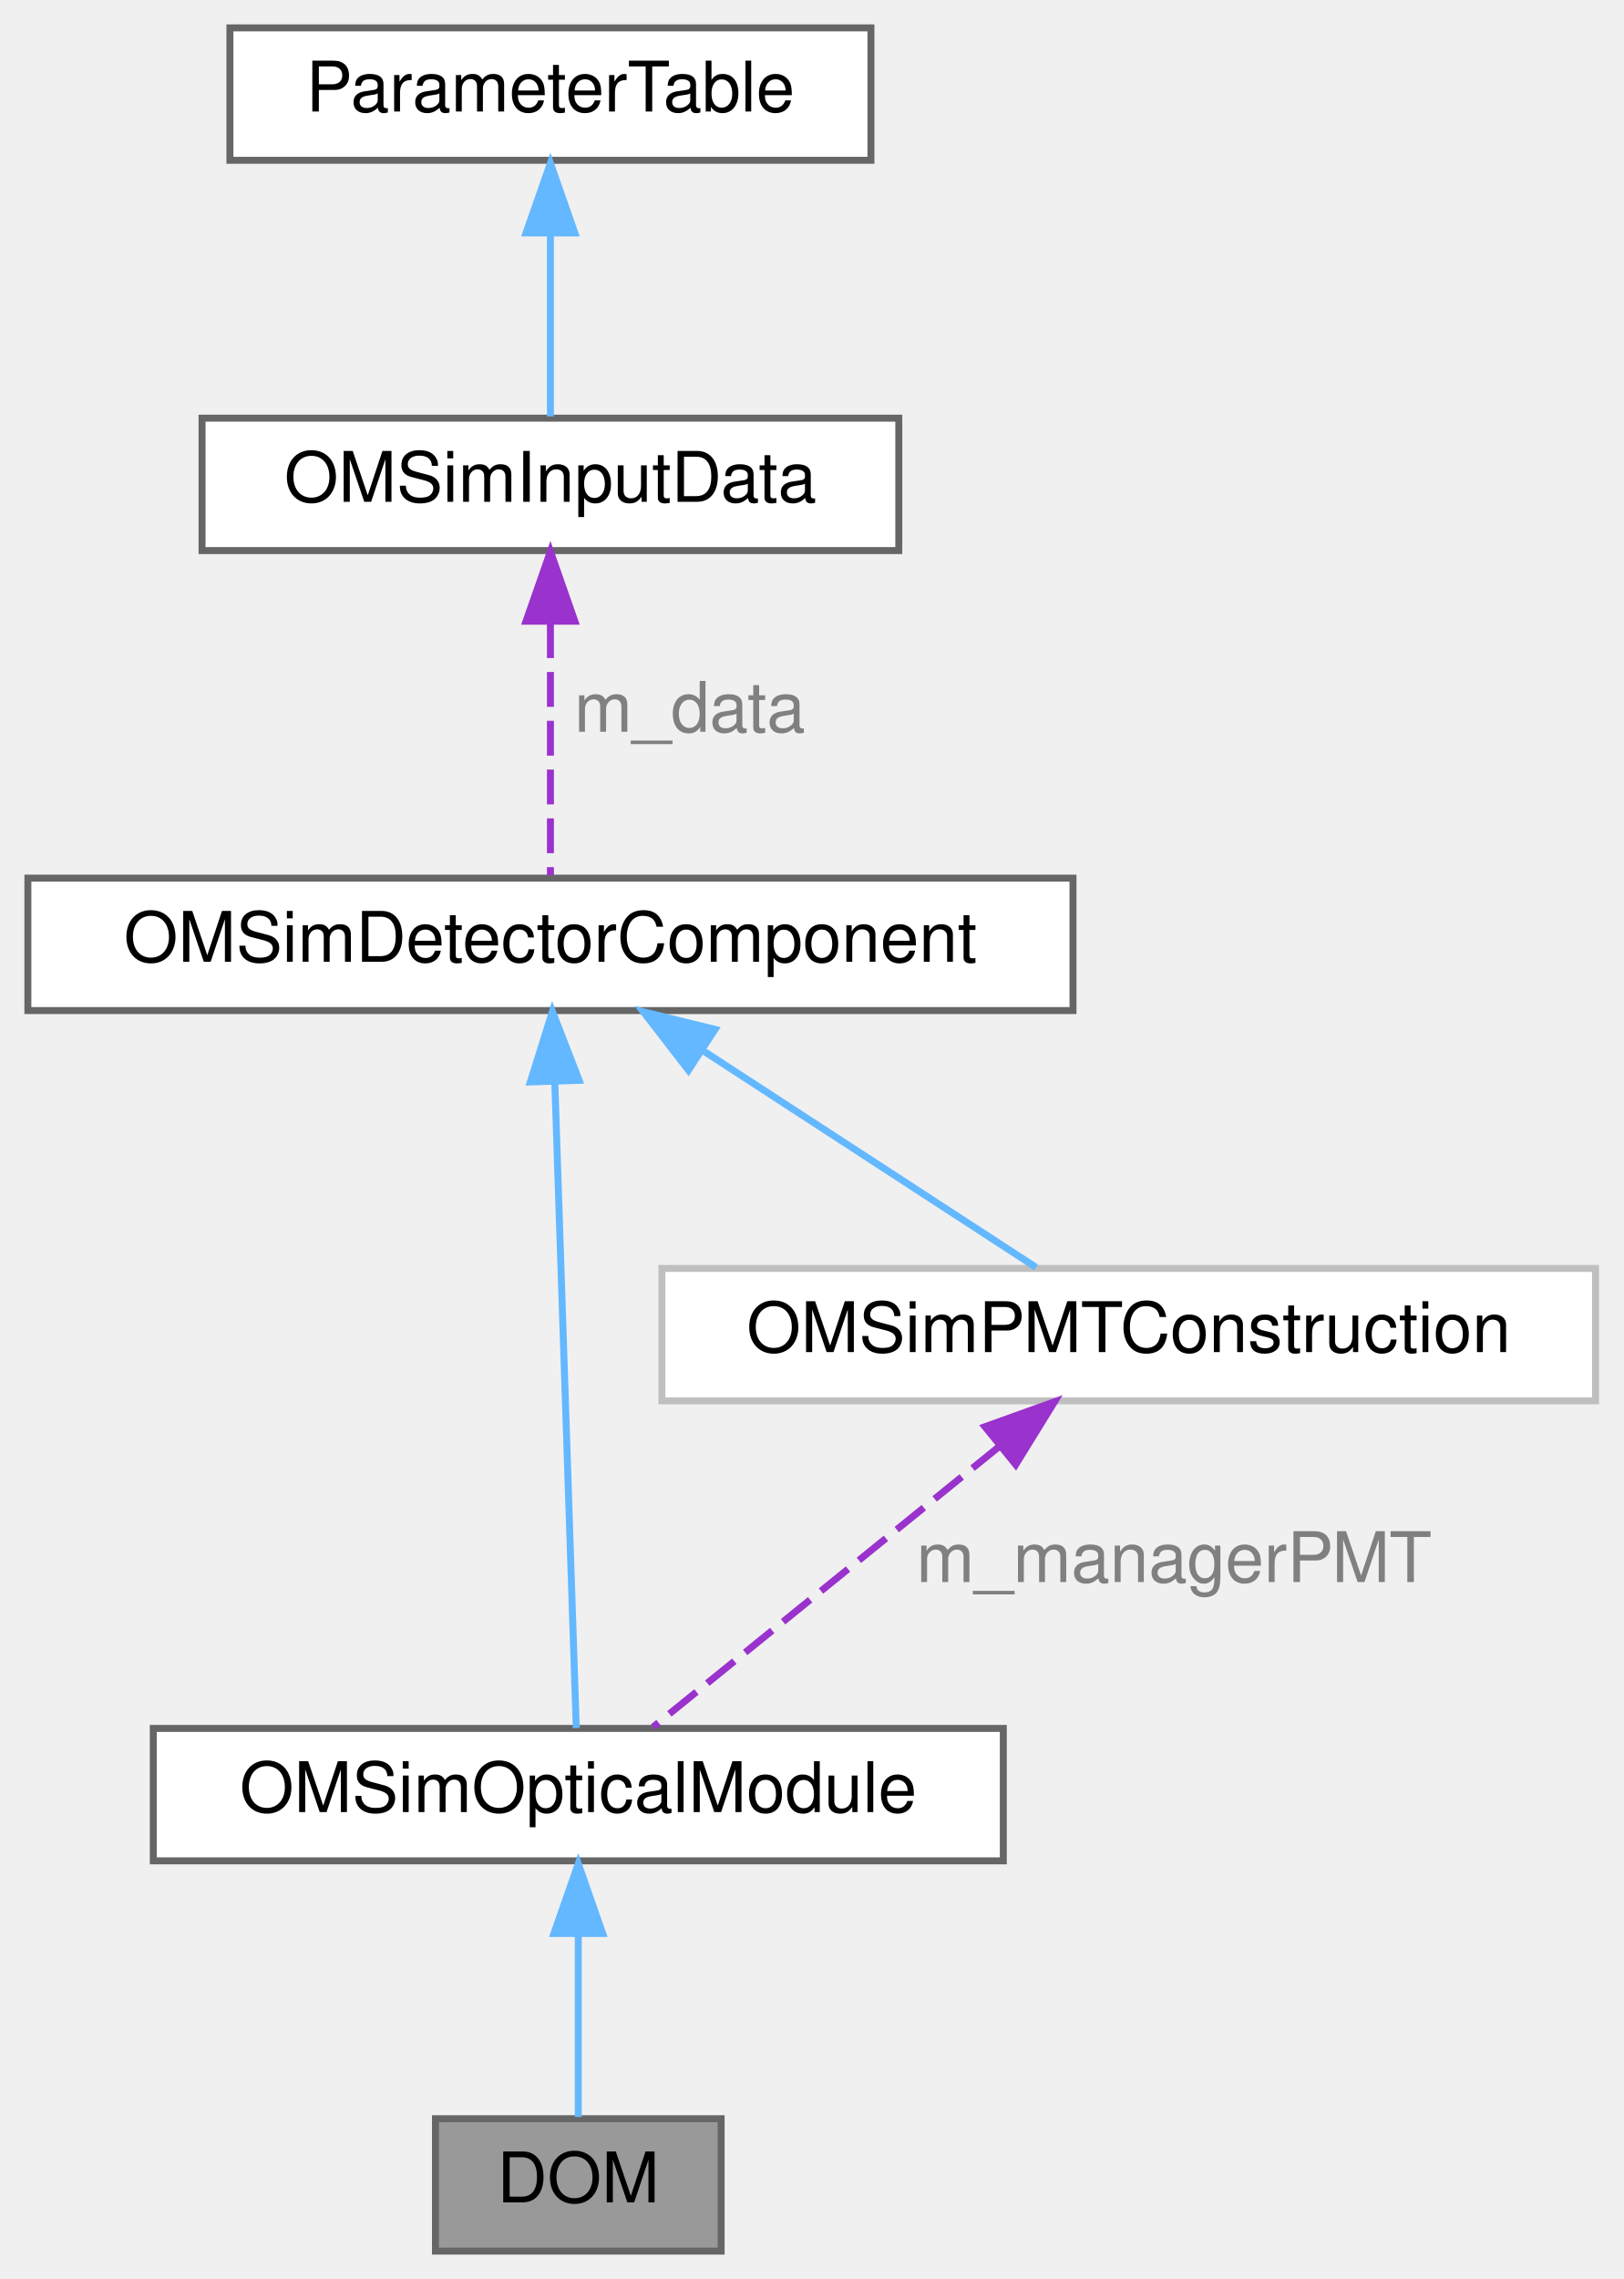
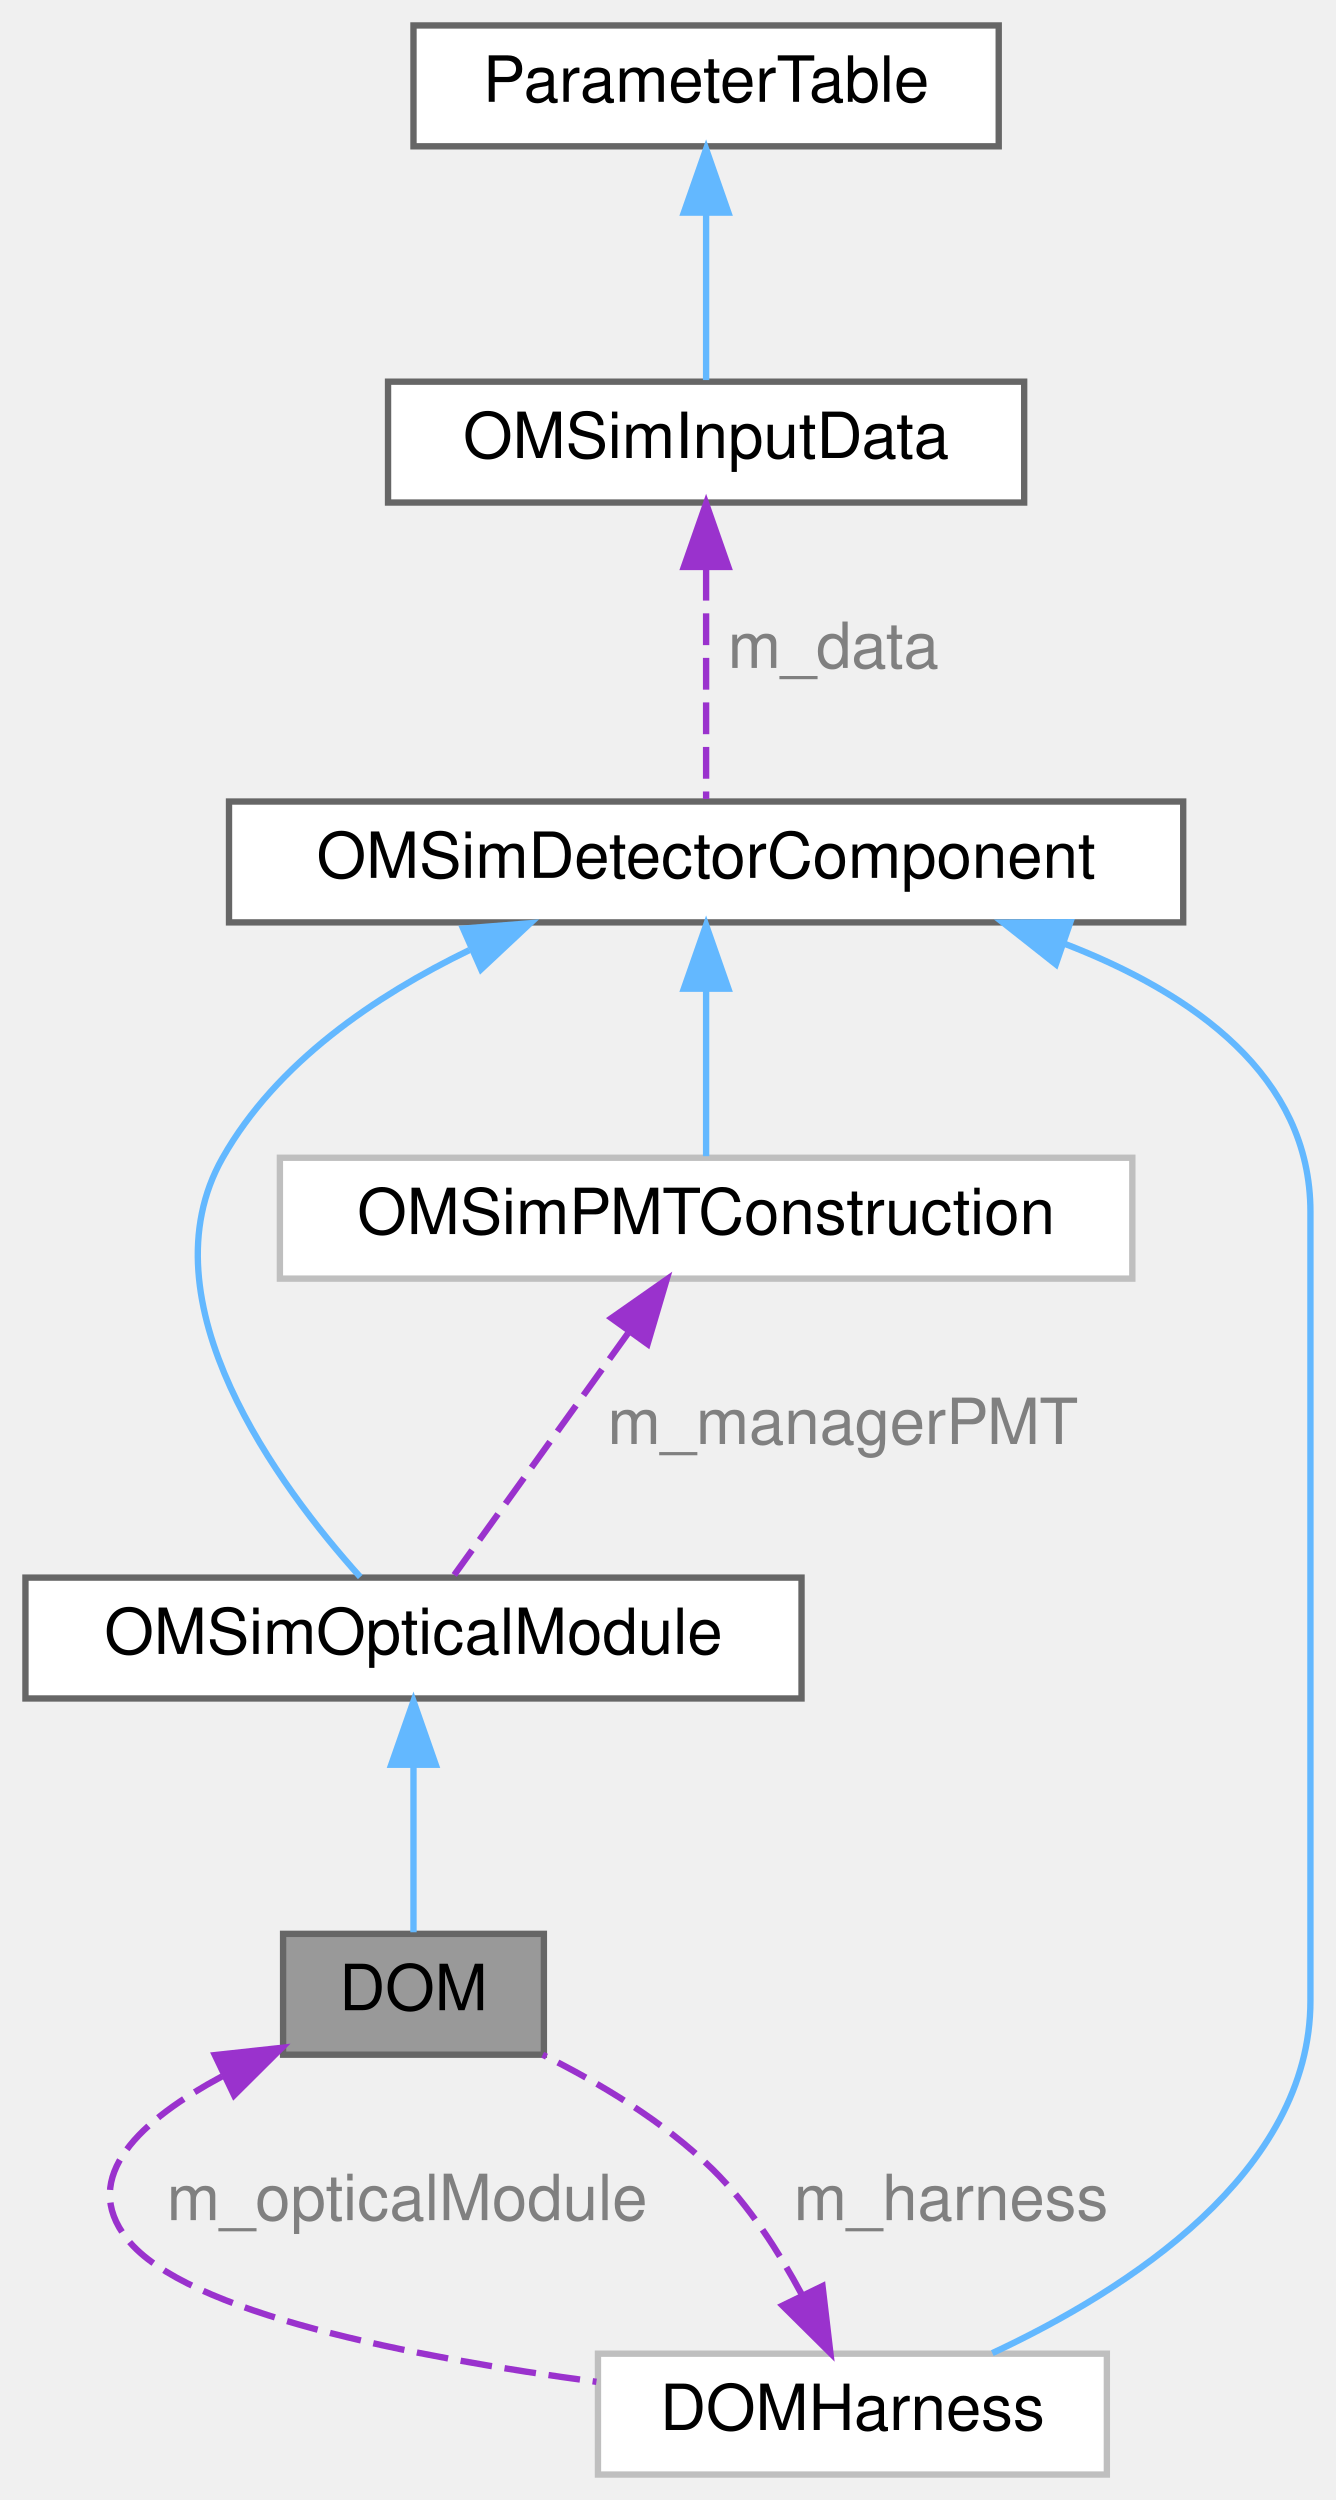
- <svg xmlns="http://www.w3.org/2000/svg" xmlns:xlink="http://www.w3.org/1999/xlink" width="233pt" height="327pt" viewBox="0.00 0.00 233.00 327.00">
-   <g id="graph0" class="graph" transform="scale(1 1) rotate(0) translate(4 323)">
+ <svg xmlns="http://www.w3.org/2000/svg" xmlns:xlink="http://www.w3.org/1999/xlink" width="210pt" height="393pt" viewBox="0.00 0.00 210.00 393.00">
+   <g id="graph0" class="graph" transform="scale(1 1) rotate(0) translate(4 389)">
    <g id="Node000001" class="node">
      <g id="a_Node000001">
        <a xlink:title="DOM class represents the construction of pDOM (deepcore) or Gen1 DOM.">
-           <polygon fill="#999999" stroke="#666666" points="99.5,-19 58.5,-19 58.5,0 99.5,0 99.5,-19" />
-           <text text-anchor="middle" x="79" y="-7" font-family="Helvetica,sans-Serif" font-size="10.00">DOM</text>
+           <polygon fill="#999999" stroke="#666666" points="81.5,-85 40.5,-85 40.5,-66 81.5,-66 81.5,-85" />
+           <text text-anchor="middle" x="61" y="-73" font-family="Helvetica,sans-Serif" font-size="10.00">DOM</text>
        </a>
      </g>
+     </g>
+     <g id="Node000007" class="node">
+       <g id="a_Node000007">
+         <a xlink:href="class_d_o_m_harness.html" target="_top" xlink:title=" ">
+           <polygon fill="white" stroke="#bfbfbf" points="170,-19 90,-19 90,0 170,0 170,-19" />
+           <text text-anchor="middle" x="130" y="-7" font-family="Helvetica,sans-Serif" font-size="10.00">DOMHarness</text>
+         </a>
+       </g>
+     </g>
+     <g id="edge9_Node000007_Node000001" class="edge">
+       <g id="a_edge9_Node000007_Node000001">
+         <a xlink:title=" ">
+           <path fill="none" stroke="#9a32cd" stroke-dasharray="5,2" d="M30.92,-62.6C18.32,-55.85 8.21,-46.8 16,-37 25.19,-25.42 60.76,-18.45 89.76,-14.58" />
+           <polygon fill="#9a32cd" stroke="#9a32cd" points="29.78,-65.94 40.31,-67.09 32.8,-59.62 29.78,-65.94" />
+         </a>
+       </g>
+       <text text-anchor="middle" x="60" y="-40" font-family="Helvetica,sans-Serif" font-size="10.00" fill="grey"> m_opticalModule</text>
    </g>
    <g id="Node000002" class="node">
      <g id="a_Node000002">
        <a xlink:href="class_o_m_sim_optical_module.html" target="_top" xlink:title="Base class for OMs works as interface.">
-           <polygon fill="white" stroke="#666666" points="140,-75 18,-75 18,-56 140,-56 140,-75" />
-           <text text-anchor="middle" x="79" y="-63" font-family="Helvetica,sans-Serif" font-size="10.00">OMSimOpticalModule</text>
+           <polygon fill="white" stroke="#666666" points="122,-141 0,-141 0,-122 122,-122 122,-141" />
+           <text text-anchor="middle" x="61" y="-129" font-family="Helvetica,sans-Serif" font-size="10.00">OMSimOpticalModule</text>
        </a>
      </g>
    </g>
    <g id="edge1_Node000001_Node000002" class="edge">
      <g id="a_edge1_Node000001_Node000002">
        <a xlink:title=" ">
-           <path fill="none" stroke="#63b8ff" d="M79,-45.3C79,-36.41 79,-26.28 79,-19.25" />
-           <polygon fill="#63b8ff" stroke="#63b8ff" points="75.5,-45.58 79,-55.58 82.5,-45.58 75.5,-45.58" />
+           <path fill="none" stroke="#63b8ff" d="M61,-111.3C61,-102.41 61,-92.28 61,-85.25" />
+           <polygon fill="#63b8ff" stroke="#63b8ff" points="57.5,-111.58 61,-121.58 64.5,-111.58 57.5,-111.58" />
        </a>
      </g>
    </g>
    <g id="Node000003" class="node">
      <g id="a_Node000003">
        <a xlink:href="class_o_m_sim_detector_component.html" target="_top" xlink:title="Abstract base class used for constructing detector components.">
-           <polygon fill="white" stroke="#666666" points="150,-197 0,-197 0,-178 150,-178 150,-197" />
-           <text text-anchor="middle" x="75" y="-185" font-family="Helvetica,sans-Serif" font-size="10.00">OMSimDetectorComponent</text>
+           <polygon fill="white" stroke="#666666" points="182,-263 32,-263 32,-244 182,-244 182,-263" />
+           <text text-anchor="middle" x="107" y="-251" font-family="Helvetica,sans-Serif" font-size="10.00">OMSimDetectorComponent</text>
        </a>
      </g>
    </g>
    <g id="edge2_Node000002_Node000003" class="edge">
      <g id="a_edge2_Node000002_Node000003">
        <a xlink:title=" ">
-           <path fill="none" stroke="#63b8ff" d="M75.63,-167.65C76.51,-141.22 78.07,-94.26 78.71,-75.05" />
-           <polygon fill="#63b8ff" stroke="#63b8ff" points="72.12,-167.76 75.29,-177.87 79.12,-167.99 72.12,-167.76" />
+           <path fill="none" stroke="#63b8ff" d="M69.8,-239.65C54.98,-232.48 39.46,-221.93 31,-207 18.21,-184.44 39.84,-155.33 52.63,-141.1" />
+           <polygon fill="#63b8ff" stroke="#63b8ff" points="68.8,-243.03 79.36,-243.87 71.63,-236.63 68.8,-243.03" />
        </a>
      </g>
    </g>
    <g id="Node000006" class="node">
      <g id="a_Node000006">
        <a xlink:href="class_o_m_sim_p_m_t_construction.html" target="_top" xlink:title=" ">
-           <polygon fill="white" stroke="#bfbfbf" points="225,-141 91,-141 91,-122 225,-122 225,-141" />
-           <text text-anchor="middle" x="158" y="-129" font-family="Helvetica,sans-Serif" font-size="10.00">OMSimPMTConstruction</text>
+           <polygon fill="white" stroke="#bfbfbf" points="174,-207 40,-207 40,-188 174,-188 174,-207" />
+           <text text-anchor="middle" x="107" y="-195" font-family="Helvetica,sans-Serif" font-size="10.00">OMSimPMTConstruction</text>
        </a>
      </g>
    </g>
    <g id="edge6_Node000006_Node000003" class="edge">
      <g id="a_edge6_Node000006_Node000003">
        <a xlink:title=" ">
-           <path fill="none" stroke="#63b8ff" d="M97.1,-172.12C112.26,-162.26 131.88,-149.49 144.7,-141.15" />
-           <polygon fill="#63b8ff" stroke="#63b8ff" points="94.81,-169.44 88.34,-177.82 98.63,-175.3 94.81,-169.44" />
+           <path fill="none" stroke="#63b8ff" d="M107,-233.3C107,-224.41 107,-214.28 107,-207.25" />
+           <polygon fill="#63b8ff" stroke="#63b8ff" points="103.5,-233.58 107,-243.58 110.5,-233.58 103.5,-233.58" />
+         </a>
+       </g>
+     </g>
+     <g id="edge8_Node000007_Node000003" class="edge">
+       <g id="a_edge8_Node000007_Node000003">
+         <a xlink:title=" ">
+           <path fill="none" stroke="#63b8ff" d="M163.2,-240.7C183.72,-232.81 202,-219.8 202,-198.5 202,-198.5 202,-198.5 202,-74.5 202,-47.41 173.17,-28.97 151.99,-19.09" />
+           <polygon fill="#63b8ff" stroke="#63b8ff" points="161.98,-237.41 153.67,-243.97 164.26,-244.03 161.98,-237.41" />
        </a>
      </g>
    </g>
    <g id="Node000004" class="node">
      <g id="a_Node000004">
        <a xlink:href="class_o_m_sim_input_data.html" target="_top" xlink:title="Manages the input data, including parsing and storing material properties.">
-           <polygon fill="white" stroke="#666666" points="125,-263 25,-263 25,-244 125,-244 125,-263" />
-           <text text-anchor="middle" x="75" y="-251" font-family="Helvetica,sans-Serif" font-size="10.00">OMSimInputData</text>
+           <polygon fill="white" stroke="#666666" points="157,-329 57,-329 57,-310 157,-310 157,-329" />
+           <text text-anchor="middle" x="107" y="-317" font-family="Helvetica,sans-Serif" font-size="10.00">OMSimInputData</text>
        </a>
      </g>
    </g>
    <g id="edge3_Node000003_Node000004" class="edge">
      <g id="a_edge3_Node000003_Node000004">
        <a xlink:title=" ">
-           <path fill="none" stroke="#9a32cd" stroke-dasharray="5,2" d="M75,-233.58C75,-221.63 75,-206.72 75,-197.41" />
-           <polygon fill="#9a32cd" stroke="#9a32cd" points="71.5,-233.87 75,-243.87 78.5,-233.87 71.5,-233.87" />
+           <path fill="none" stroke="#9a32cd" stroke-dasharray="5,2" d="M107,-299.58C107,-287.63 107,-272.72 107,-263.41" />
+           <polygon fill="#9a32cd" stroke="#9a32cd" points="103.5,-299.87 107,-309.87 110.5,-299.87 103.5,-299.87" />
        </a>
      </g>
-       <text text-anchor="middle" x="95" y="-218" font-family="Helvetica,sans-Serif" font-size="10.00" fill="grey"> m_data</text>
+       <text text-anchor="middle" x="127" y="-284" font-family="Helvetica,sans-Serif" font-size="10.00" fill="grey"> m_data</text>
    </g>
    <g id="Node000005" class="node">
      <g id="a_Node000005">
        <a xlink:href="class_parameter_table.html" target="_top" xlink:title="A utility class for managing JSON-based data tables.">
-           <polygon fill="white" stroke="#666666" points="121,-319 29,-319 29,-300 121,-300 121,-319" />
-           <text text-anchor="middle" x="75" y="-307" font-family="Helvetica,sans-Serif" font-size="10.00">ParameterTable</text>
+           <polygon fill="white" stroke="#666666" points="153,-385 61,-385 61,-366 153,-366 153,-385" />
+           <text text-anchor="middle" x="107" y="-373" font-family="Helvetica,sans-Serif" font-size="10.00">ParameterTable</text>
        </a>
      </g>
    </g>
    <g id="edge4_Node000004_Node000005" class="edge">
      <g id="a_edge4_Node000004_Node000005">
        <a xlink:title=" ">
-           <path fill="none" stroke="#63b8ff" d="M75,-289.3C75,-280.41 75,-270.28 75,-263.25" />
-           <polygon fill="#63b8ff" stroke="#63b8ff" points="71.5,-289.58 75,-299.58 78.5,-289.58 71.5,-289.58" />
+           <path fill="none" stroke="#63b8ff" d="M107,-355.3C107,-346.41 107,-336.28 107,-329.25" />
+           <polygon fill="#63b8ff" stroke="#63b8ff" points="103.5,-355.58 107,-365.58 110.5,-355.58 103.5,-355.58" />
        </a>
      </g>
    </g>
    <g id="edge5_Node000002_Node000006" class="edge">
      <g id="a_edge5_Node000002_Node000006">
        <a xlink:title=" ">
-           <path fill="none" stroke="#9a32cd" stroke-dasharray="5,2" d="M139.47,-115.49C124,-102.96 102.5,-85.54 89.74,-75.2" />
-           <polygon fill="#9a32cd" stroke="#9a32cd" points="137.37,-118.29 147.35,-121.87 141.78,-112.85 137.37,-118.29" />
+           <path fill="none" stroke="#9a32cd" stroke-dasharray="5,2" d="M94.72,-179.41C85.92,-167.18 74.44,-151.2 67.4,-141.41" />
+           <polygon fill="#9a32cd" stroke="#9a32cd" points="92.12,-181.79 100.8,-187.87 97.8,-177.71 92.12,-181.79" />
        </a>
      </g>
-       <text text-anchor="middle" x="164.5" y="-96" font-family="Helvetica,sans-Serif" font-size="10.00" fill="grey"> m_managerPMT</text>
+       <text text-anchor="middle" x="128.5" y="-162" font-family="Helvetica,sans-Serif" font-size="10.00" fill="grey"> m_managerPMT</text>
+     </g>
+     <g id="edge7_Node000001_Node000007" class="edge">
+       <g id="a_edge7_Node000001_Node000007">
+         <a xlink:title=" ">
+           <path fill="none" stroke="#9a32cd" stroke-dasharray="5,2" d="M122.08,-28.23C118.47,-34.98 113.71,-42.38 108,-48 100.38,-55.49 90.23,-61.56 81.31,-65.99" />
+           <polygon fill="#9a32cd" stroke="#9a32cd" points="125.3,-29.63 126.54,-19.1 119.01,-26.56 125.3,-29.63" />
+         </a>
+       </g>
+       <text text-anchor="middle" x="145.5" y="-40" font-family="Helvetica,sans-Serif" font-size="10.00" fill="grey"> m_harness</text>
    </g>
  </g>
</svg>
